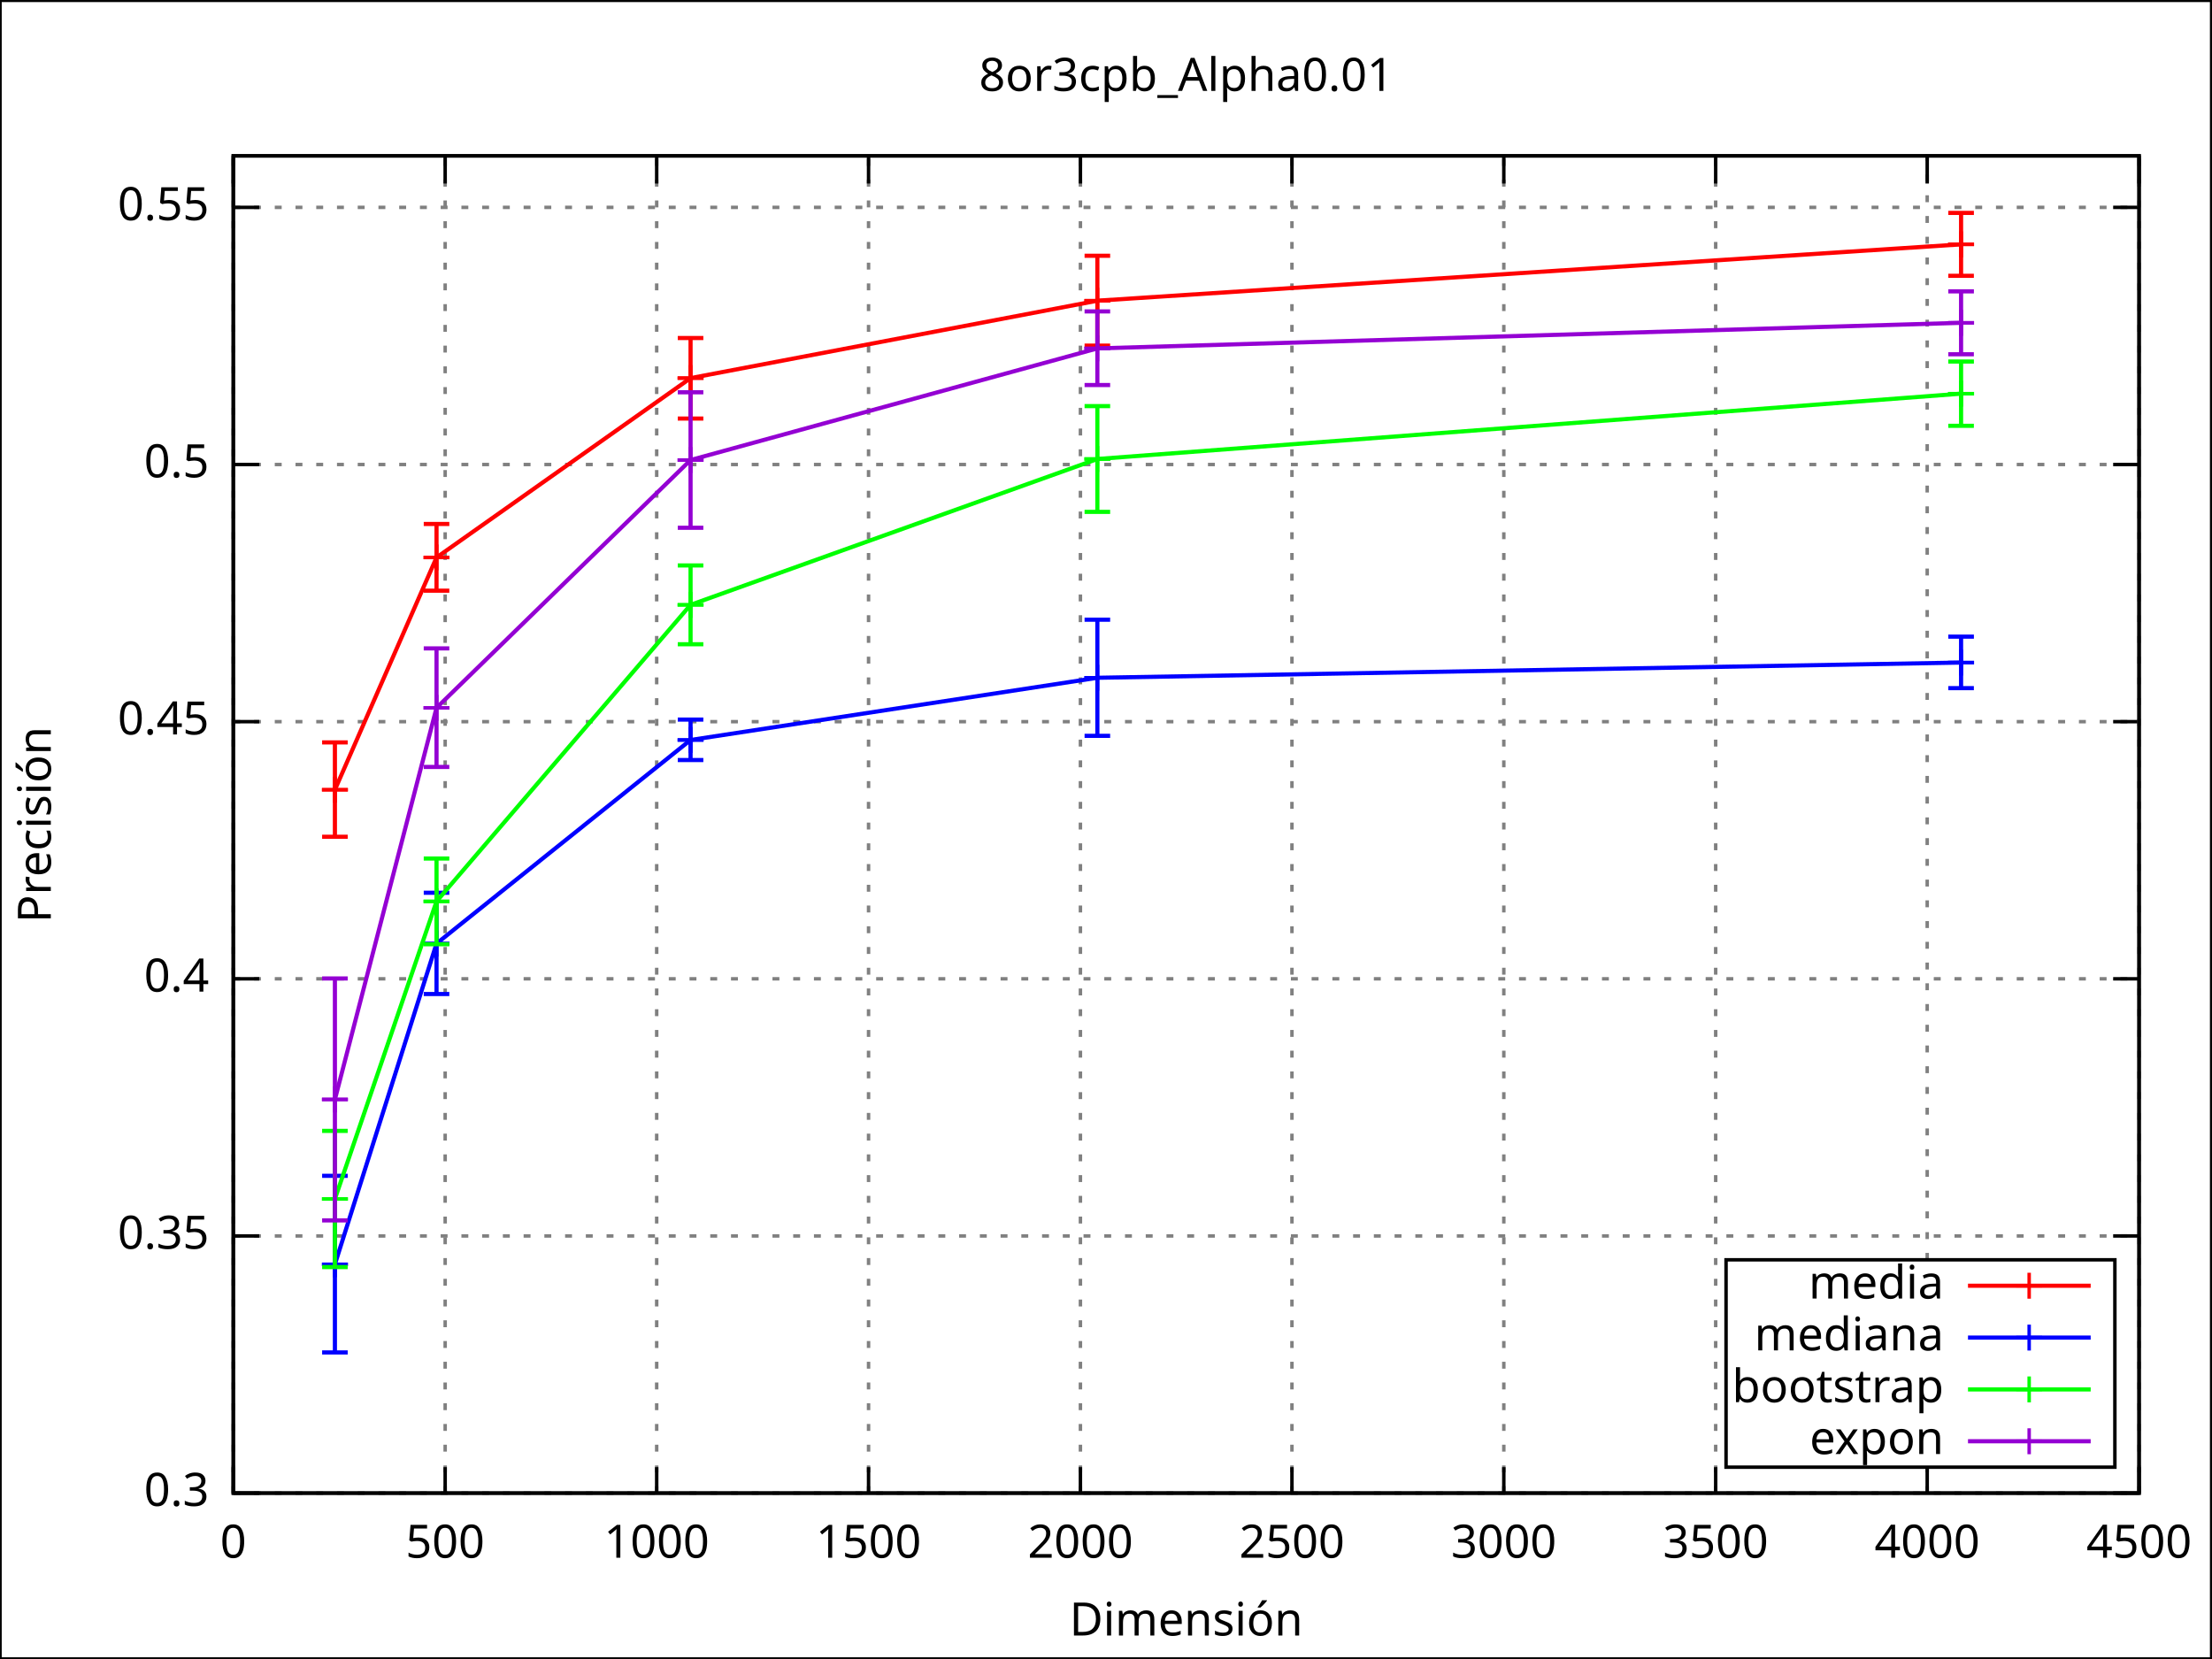
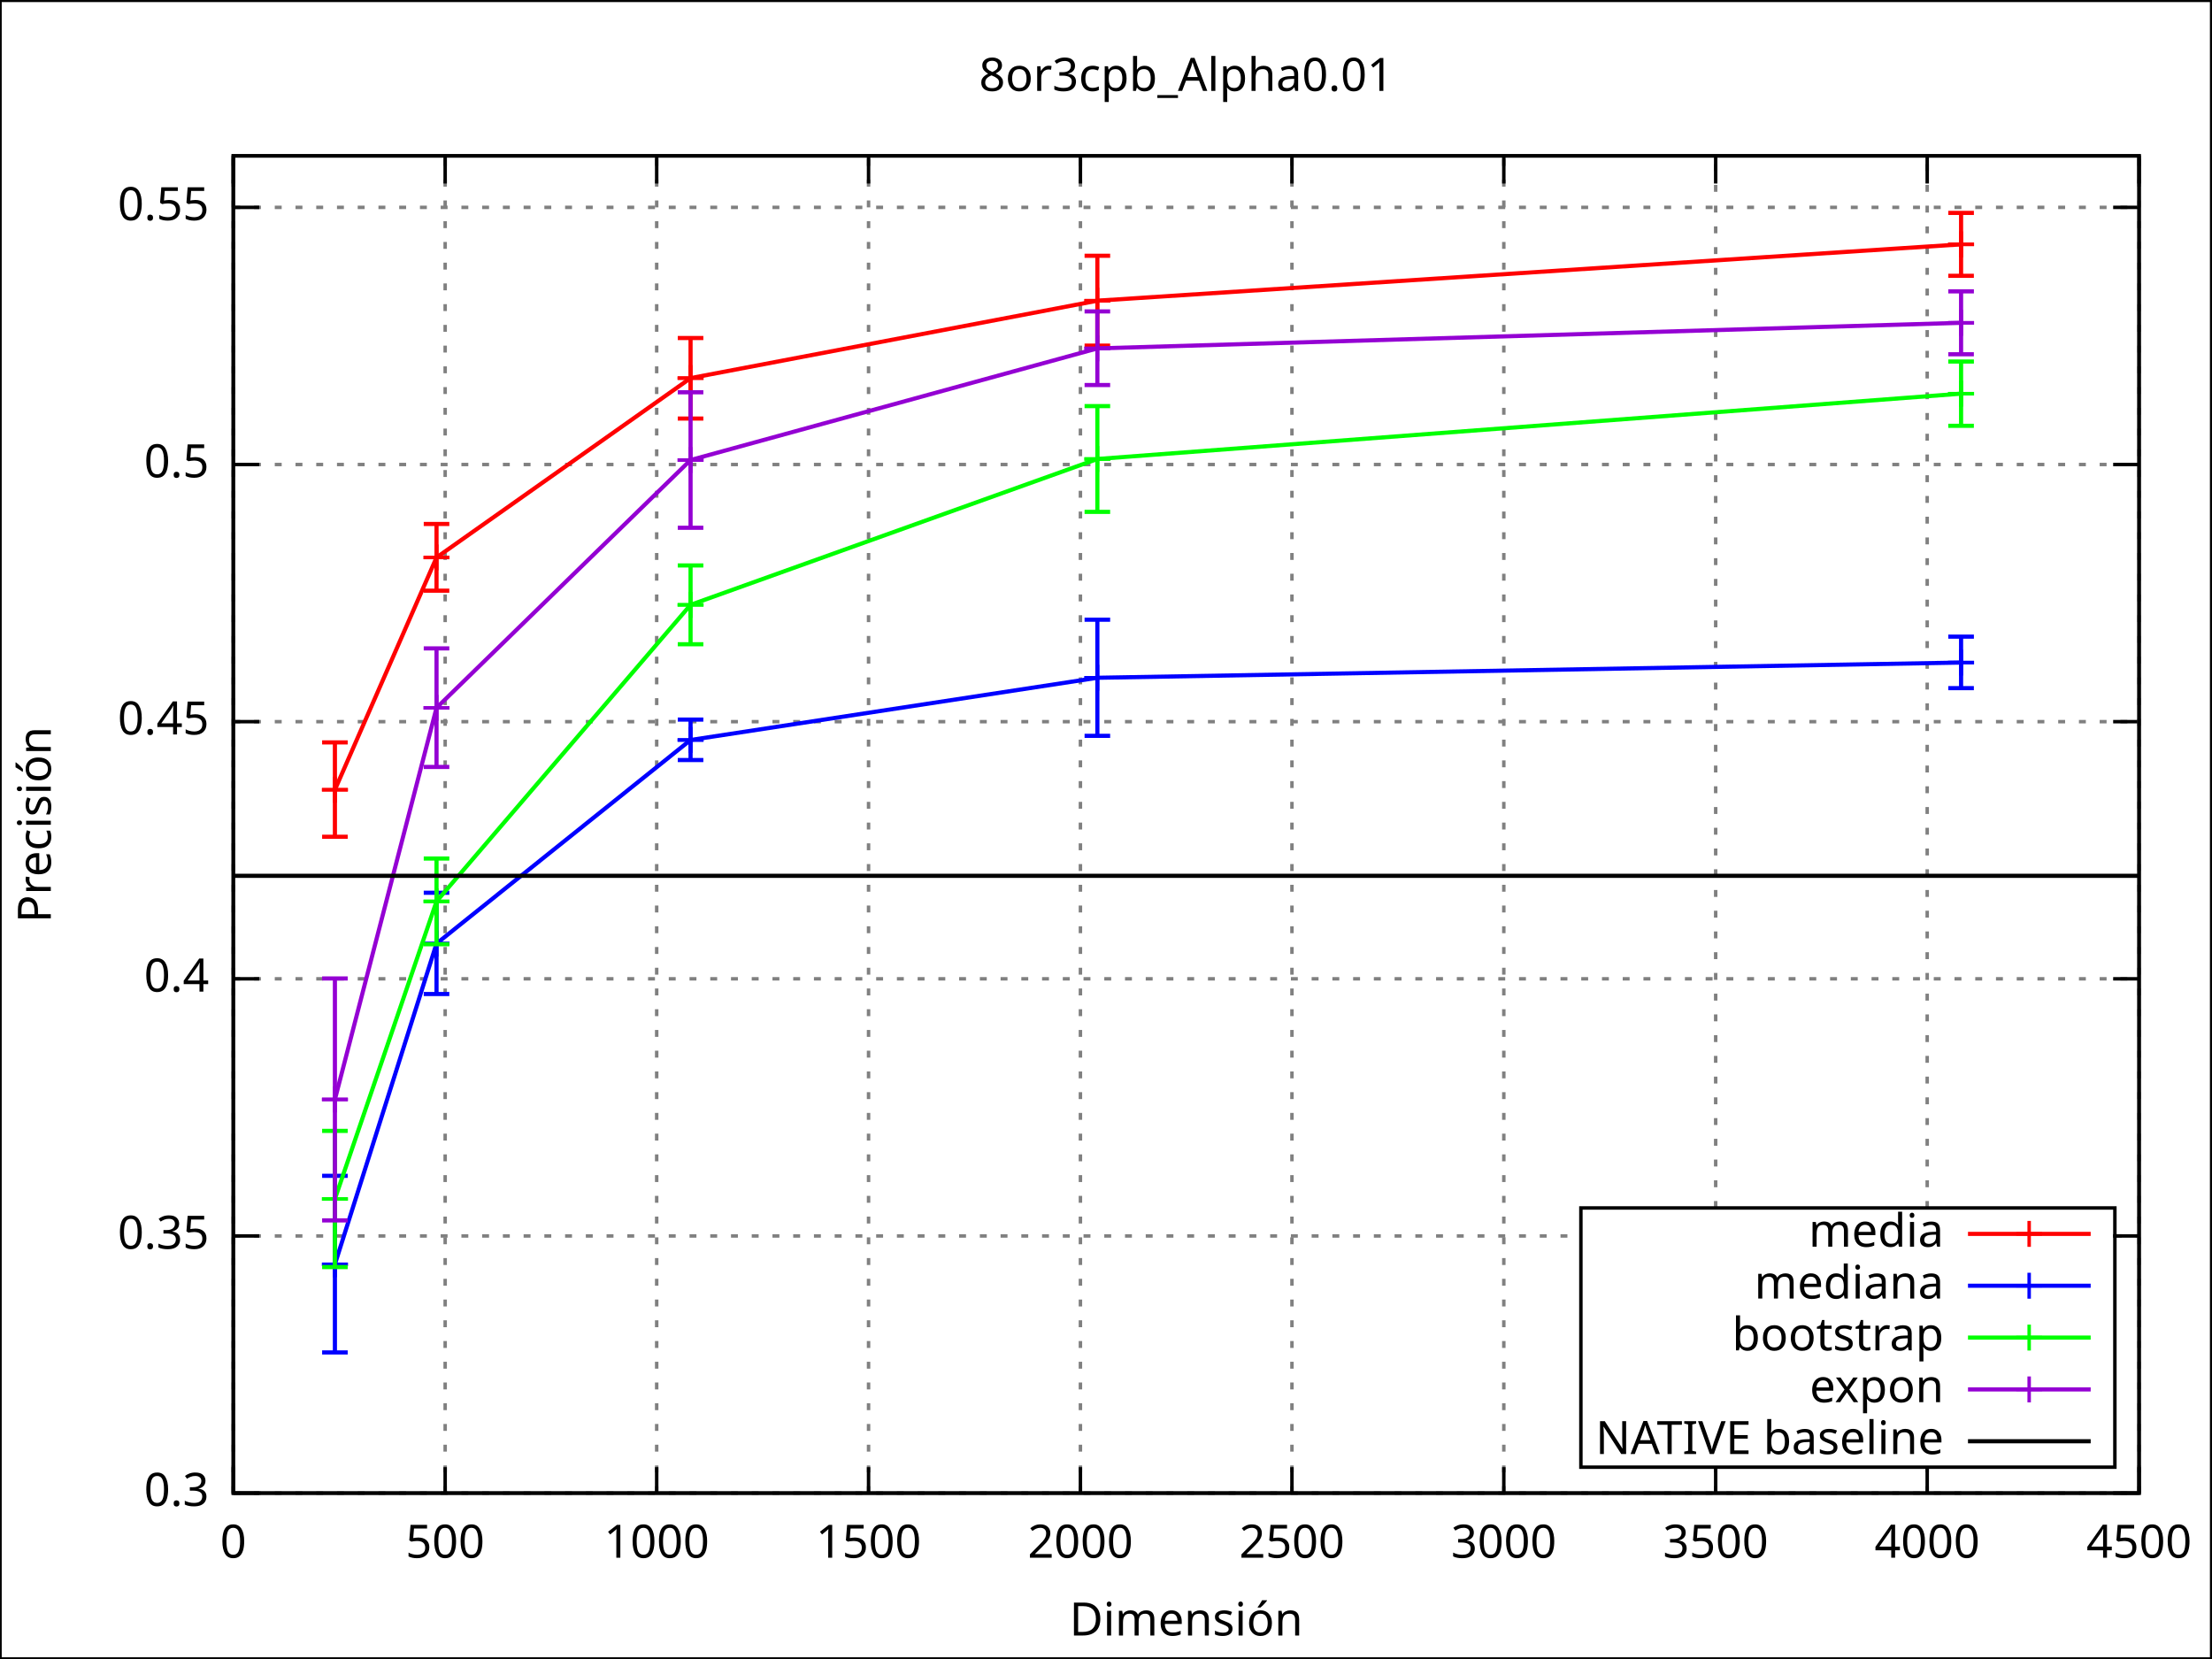
<svg xmlns="http://www.w3.org/2000/svg" xmlns:xlink="http://www.w3.org/1999/xlink" width="640" height="480" viewBox="0 0 640 480">
  <g id="gnuplot_canvas">
    <rect x="0" y="0" width="640" height="480" fill="none" />
    <defs>
      <circle id="gpDot" r="0.5" stroke-width="0.5" />
      <path id="gpPt0" stroke-width="0.267" stroke="currentColor" d="M-1,0 h2 M0,-1 v2" />
      <path id="gpPt1" stroke-width="0.267" stroke="currentColor" d="M-1,-1 L1,1 M1,-1 L-1,1" />
      <path id="gpPt2" stroke-width="0.267" stroke="currentColor" d="M-1,0 L1,0 M0,-1 L0,1 M-1,-1 L1,1 M-1,1 L1,-1" />
      <rect id="gpPt3" stroke-width="0.267" stroke="currentColor" x="-1" y="-1" width="2" height="2" />
      <rect id="gpPt4" stroke-width="0.267" stroke="currentColor" fill="currentColor" x="-1" y="-1" width="2" height="2" />
      <circle id="gpPt5" stroke-width="0.267" stroke="currentColor" cx="0" cy="0" r="1" />
      <use xlink:href="#gpPt5" id="gpPt6" fill="currentColor" stroke="none" />
      <path id="gpPt7" stroke-width="0.267" stroke="currentColor" d="M0,-1.33 L-1.33,0.67 L1.33,0.67 z" />
      <use xlink:href="#gpPt7" id="gpPt8" fill="currentColor" stroke="none" />
      <use xlink:href="#gpPt7" id="gpPt9" stroke="currentColor" transform="rotate(180)" />
      <use xlink:href="#gpPt9" id="gpPt10" fill="currentColor" stroke="none" />
      <use xlink:href="#gpPt3" id="gpPt11" stroke="currentColor" transform="rotate(45)" />
      <use xlink:href="#gpPt11" id="gpPt12" fill="currentColor" stroke="none" />
    </defs>
    <g style="fill:none; color:white; stroke:currentColor; stroke-width:1.00; stroke-linecap:butt; stroke-linejoin:miter">
</g>
    <g style="fill:none; color:black; stroke:currentColor; stroke-width:1.00; stroke-linecap:butt; stroke-linejoin:miter">
      <g style="stroke:none; shape-rendering:crispEdges">
        <polygon fill="rgb(255, 255, 255)" points="0.0,480.0 639.9,480.0 639.9,0.1 0.0,0.1 " />
      </g>
      <path stroke="black" d="M0.0,480.0 L0.0,0.1 L639.9,0.1 L639.9,480.0 L0.0,480.0  h0.01" />
    </g>
    <g style="fill:none; color:gray; stroke:currentColor; stroke-width:1.00; stroke-linecap:butt; stroke-linejoin:miter">
      <path stroke="gray" stroke-dasharray=" 2,4" class="gridline" d="M67.5,432.0 L618.9,432.0  h0.01" />
    </g>
    <g style="fill:none; color:black; stroke:currentColor; stroke-width:1.00; stroke-linecap:butt; stroke-linejoin:miter">
      <path stroke="black" d="M67.5,432.0 L75.0,432.0 M618.9,432.0 L611.4,432.0  h0.01" />
      <g transform="translate(60.5,435.7)" style="stroke:none; fill:black; font-family:Verdana; font-size:10.00pt; text-anchor:end">
        <text> 0.3</text>
      </g>
    </g>
    <g style="fill:none; color:gray; stroke:currentColor; stroke-width:1.00; stroke-linecap:butt; stroke-linejoin:miter">
-       <path stroke="gray" stroke-dasharray=" 2,4" class="gridline" d="M67.5,357.6 L618.9,357.6  h0.01" />
+       <path stroke="gray" stroke-dasharray=" 2,4" class="gridline" d="M67.5,357.6 L457.4,357.6 M611.9,357.6 L618.9,357.6  h0.01" />
    </g>
    <g style="fill:none; color:black; stroke:currentColor; stroke-width:1.00; stroke-linecap:butt; stroke-linejoin:miter">
      <path stroke="black" d="M67.5,357.6 L75.0,357.6 M618.9,357.6 L611.4,357.6  h0.01" />
      <g transform="translate(60.5,361.3)" style="stroke:none; fill:black; font-family:Verdana; font-size:10.00pt; text-anchor:end">
        <text> 0.35</text>
      </g>
    </g>
    <g style="fill:none; color:gray; stroke:currentColor; stroke-width:1.00; stroke-linecap:butt; stroke-linejoin:miter">
      <path stroke="gray" stroke-dasharray=" 2,4" class="gridline" d="M67.5,283.2 L618.9,283.2  h0.01" />
    </g>
    <g style="fill:none; color:black; stroke:currentColor; stroke-width:1.00; stroke-linecap:butt; stroke-linejoin:miter">
      <path stroke="black" d="M67.5,283.2 L75.0,283.2 M618.9,283.2 L611.4,283.2  h0.01" />
      <g transform="translate(60.5,286.9)" style="stroke:none; fill:black; font-family:Verdana; font-size:10.00pt; text-anchor:end">
        <text> 0.4</text>
      </g>
    </g>
    <g style="fill:none; color:gray; stroke:currentColor; stroke-width:1.00; stroke-linecap:butt; stroke-linejoin:miter">
      <path stroke="gray" stroke-dasharray=" 2,4" class="gridline" d="M67.5,208.8 L618.9,208.8  h0.01" />
    </g>
    <g style="fill:none; color:black; stroke:currentColor; stroke-width:1.00; stroke-linecap:butt; stroke-linejoin:miter">
      <path stroke="black" d="M67.5,208.8 L75.0,208.8 M618.9,208.8 L611.4,208.8  h0.01" />
      <g transform="translate(60.5,212.5)" style="stroke:none; fill:black; font-family:Verdana; font-size:10.00pt; text-anchor:end">
        <text> 0.45</text>
      </g>
    </g>
    <g style="fill:none; color:gray; stroke:currentColor; stroke-width:1.00; stroke-linecap:butt; stroke-linejoin:miter">
      <path stroke="gray" stroke-dasharray=" 2,4" class="gridline" d="M67.5,134.4 L618.9,134.4  h0.01" />
    </g>
    <g style="fill:none; color:black; stroke:currentColor; stroke-width:1.00; stroke-linecap:butt; stroke-linejoin:miter">
      <path stroke="black" d="M67.5,134.4 L75.0,134.4 M618.9,134.4 L611.4,134.4  h0.01" />
      <g transform="translate(60.5,138.1)" style="stroke:none; fill:black; font-family:Verdana; font-size:10.00pt; text-anchor:end">
        <text> 0.5</text>
      </g>
    </g>
    <g style="fill:none; color:gray; stroke:currentColor; stroke-width:1.00; stroke-linecap:butt; stroke-linejoin:miter">
      <path stroke="gray" stroke-dasharray=" 2,4" class="gridline" d="M67.5,60.0 L618.9,60.0  h0.01" />
    </g>
    <g style="fill:none; color:black; stroke:currentColor; stroke-width:1.00; stroke-linecap:butt; stroke-linejoin:miter">
      <path stroke="black" d="M67.5,60.0 L75.0,60.0 M618.9,60.0 L611.4,60.0  h0.01" />
      <g transform="translate(60.5,63.7)" style="stroke:none; fill:black; font-family:Verdana; font-size:10.00pt; text-anchor:end">
        <text> 0.55</text>
      </g>
    </g>
    <g style="fill:none; color:gray; stroke:currentColor; stroke-width:1.00; stroke-linecap:butt; stroke-linejoin:miter">
      <path stroke="gray" stroke-dasharray=" 2,4" class="gridline" d="M67.5,432.0 L67.5,45.1  h0.01" />
    </g>
    <g style="fill:none; color:black; stroke:currentColor; stroke-width:1.00; stroke-linecap:butt; stroke-linejoin:miter">
      <path stroke="black" d="M67.5,432.0 L67.5,424.5 M67.5,45.1 L67.5,52.6  h0.01" />
      <g transform="translate(67.5,450.7)" style="stroke:none; fill:black; font-family:Verdana; font-size:10.00pt; text-anchor:middle">
        <text> 0</text>
      </g>
    </g>
    <g style="fill:none; color:gray; stroke:currentColor; stroke-width:1.00; stroke-linecap:butt; stroke-linejoin:miter">
      <path stroke="gray" stroke-dasharray=" 2,4" class="gridline" d="M128.8,432.0 L128.8,45.1  h0.01" />
    </g>
    <g style="fill:none; color:black; stroke:currentColor; stroke-width:1.00; stroke-linecap:butt; stroke-linejoin:miter">
      <path stroke="black" d="M128.8,432.0 L128.8,424.5 M128.8,45.1 L128.8,52.6  h0.01" />
      <g transform="translate(128.8,450.7)" style="stroke:none; fill:black; font-family:Verdana; font-size:10.00pt; text-anchor:middle">
        <text> 500</text>
      </g>
    </g>
    <g style="fill:none; color:gray; stroke:currentColor; stroke-width:1.00; stroke-linecap:butt; stroke-linejoin:miter">
      <path stroke="gray" stroke-dasharray=" 2,4" class="gridline" d="M190.0,432.0 L190.0,45.1  h0.01" />
    </g>
    <g style="fill:none; color:black; stroke:currentColor; stroke-width:1.00; stroke-linecap:butt; stroke-linejoin:miter">
      <path stroke="black" d="M190.0,432.0 L190.0,424.5 M190.0,45.1 L190.0,52.6  h0.01" />
      <g transform="translate(190.0,450.7)" style="stroke:none; fill:black; font-family:Verdana; font-size:10.00pt; text-anchor:middle">
        <text> 1000</text>
      </g>
    </g>
    <g style="fill:none; color:gray; stroke:currentColor; stroke-width:1.00; stroke-linecap:butt; stroke-linejoin:miter">
      <path stroke="gray" stroke-dasharray=" 2,4" class="gridline" d="M251.3,432.0 L251.3,45.1  h0.01" />
    </g>
    <g style="fill:none; color:black; stroke:currentColor; stroke-width:1.00; stroke-linecap:butt; stroke-linejoin:miter">
      <path stroke="black" d="M251.3,432.0 L251.3,424.5 M251.3,45.1 L251.3,52.6  h0.01" />
      <g transform="translate(251.3,450.7)" style="stroke:none; fill:black; font-family:Verdana; font-size:10.00pt; text-anchor:middle">
        <text> 1500</text>
      </g>
    </g>
    <g style="fill:none; color:gray; stroke:currentColor; stroke-width:1.00; stroke-linecap:butt; stroke-linejoin:miter">
      <path stroke="gray" stroke-dasharray=" 2,4" class="gridline" d="M312.6,432.0 L312.6,45.1  h0.01" />
    </g>
    <g style="fill:none; color:black; stroke:currentColor; stroke-width:1.00; stroke-linecap:butt; stroke-linejoin:miter">
      <path stroke="black" d="M312.6,432.0 L312.6,424.5 M312.6,45.1 L312.6,52.6  h0.01" />
      <g transform="translate(312.6,450.7)" style="stroke:none; fill:black; font-family:Verdana; font-size:10.00pt; text-anchor:middle">
        <text> 2000</text>
      </g>
    </g>
    <g style="fill:none; color:gray; stroke:currentColor; stroke-width:1.00; stroke-linecap:butt; stroke-linejoin:miter">
      <path stroke="gray" stroke-dasharray=" 2,4" class="gridline" d="M373.8,432.0 L373.8,45.1  h0.01" />
    </g>
    <g style="fill:none; color:black; stroke:currentColor; stroke-width:1.00; stroke-linecap:butt; stroke-linejoin:miter">
      <path stroke="black" d="M373.8,432.0 L373.8,424.5 M373.8,45.1 L373.8,52.6  h0.01" />
      <g transform="translate(373.8,450.7)" style="stroke:none; fill:black; font-family:Verdana; font-size:10.00pt; text-anchor:middle">
        <text> 2500</text>
      </g>
    </g>
    <g style="fill:none; color:gray; stroke:currentColor; stroke-width:1.00; stroke-linecap:butt; stroke-linejoin:miter">
      <path stroke="gray" stroke-dasharray=" 2,4" class="gridline" d="M435.1,432.0 L435.1,45.1  h0.01" />
    </g>
    <g style="fill:none; color:black; stroke:currentColor; stroke-width:1.00; stroke-linecap:butt; stroke-linejoin:miter">
      <path stroke="black" d="M435.1,432.0 L435.1,424.5 M435.1,45.1 L435.1,52.6  h0.01" />
      <g transform="translate(435.1,450.7)" style="stroke:none; fill:black; font-family:Verdana; font-size:10.00pt; text-anchor:middle">
        <text> 3000</text>
      </g>
    </g>
    <g style="fill:none; color:gray; stroke:currentColor; stroke-width:1.00; stroke-linecap:butt; stroke-linejoin:miter">
-       <path stroke="gray" stroke-dasharray=" 2,4" class="gridline" d="M496.4,432.0 L496.4,45.1  h0.01" />
+       <path stroke="gray" stroke-dasharray=" 2,4" class="gridline" d="M496.4,432.0 L496.4,424.5 M496.4,349.5 L496.4,45.1  h0.01" />
    </g>
    <g style="fill:none; color:black; stroke:currentColor; stroke-width:1.00; stroke-linecap:butt; stroke-linejoin:miter">
      <path stroke="black" d="M496.4,432.0 L496.4,424.5 M496.4,45.1 L496.4,52.6  h0.01" />
      <g transform="translate(496.4,450.7)" style="stroke:none; fill:black; font-family:Verdana; font-size:10.00pt; text-anchor:middle">
        <text> 3500</text>
      </g>
    </g>
    <g style="fill:none; color:gray; stroke:currentColor; stroke-width:1.00; stroke-linecap:butt; stroke-linejoin:miter">
-       <path stroke="gray" stroke-dasharray=" 2,4" class="gridline" d="M557.6,432.0 L557.6,424.5 M557.6,364.5 L557.6,45.1  h0.01" />
+       <path stroke="gray" stroke-dasharray=" 2,4" class="gridline" d="M557.6,432.0 L557.6,424.5 M557.6,349.5 L557.6,45.1  h0.01" />
    </g>
    <g style="fill:none; color:black; stroke:currentColor; stroke-width:1.00; stroke-linecap:butt; stroke-linejoin:miter">
      <path stroke="black" d="M557.6,432.0 L557.6,424.5 M557.6,45.1 L557.6,52.6  h0.01" />
      <g transform="translate(557.6,450.7)" style="stroke:none; fill:black; font-family:Verdana; font-size:10.00pt; text-anchor:middle">
        <text> 4000</text>
      </g>
    </g>
    <g style="fill:none; color:gray; stroke:currentColor; stroke-width:1.00; stroke-linecap:butt; stroke-linejoin:miter">
      <path stroke="gray" stroke-dasharray=" 2,4" class="gridline" d="M618.9,432.0 L618.9,45.1  h0.01" />
    </g>
    <g style="fill:none; color:black; stroke:currentColor; stroke-width:1.00; stroke-linecap:butt; stroke-linejoin:miter">
      <path stroke="black" d="M618.9,432.0 L618.9,424.5 M618.9,45.1 L618.9,52.6  h0.01" />
      <g transform="translate(618.9,450.7)" style="stroke:none; fill:black; font-family:Verdana; font-size:10.00pt; text-anchor:middle">
        <text> 4500</text>
      </g>
      <path stroke="black" d="M67.5,45.1 L67.5,432.0 L618.9,432.0 L618.9,45.1 L67.5,45.1 Z  h0.01" />
      <g transform="translate(14.7,238.6) rotate(270)" style="stroke:none; fill:black; font-family:Verdana; font-size:10.00pt; text-anchor:middle">
        <text>Precisión</text>
      </g>
      <g transform="translate(343.2,473.2)" style="stroke:none; fill:black; font-family:Verdana; font-size:10.00pt; text-anchor:middle">
        <text>Dimensión</text>
      </g>
      <g transform="translate(343.2,26.3)" style="stroke:none; fill:black; font-family:Verdana; font-size:10.00pt; text-anchor:middle">
        <text>8or3cpb_Alpha0.01</text>
      </g>
-       <path stroke="black" d="M499.4,424.5 L499.4,364.5 L611.9,364.5 L611.9,424.5 L499.4,424.5 Z  h0.01" />
+       <path stroke="black" d="M457.4,424.5 L457.4,349.5 L611.9,349.5 L611.9,424.5 L457.4,424.5 Z  h0.01" />
    </g>
    <g id="gnuplot_plot_1">
      <g style="fill:none; color:white; stroke:black; stroke-width:1.20; stroke-linecap:butt; stroke-linejoin:miter">
</g>
      <g style="fill:none; color:red; stroke:currentColor; stroke-width:1.20; stroke-linecap:butt; stroke-linejoin:miter">
-         <g transform="translate(562.4,375.7)" style="stroke:none; fill:black; font-family:Verdana; font-size:10.00pt; text-anchor:end">
+         <g transform="translate(562.4,360.7)" style="stroke:none; fill:black; font-family:Verdana; font-size:10.00pt; text-anchor:end">
          <text>media</text>
        </g>
-         <path stroke="rgb(255,   0,   0)" d="M569.4,372.0 L604.9,372.0 M96.9,228.5 L126.3,161.3 L199.8,109.4 L317.5,87.0 L567.4,70.7  h0.01" />
+         <path stroke="rgb(255,   0,   0)" d="M569.4,357.0 L604.9,357.0 M96.9,228.5 L126.3,161.3 L199.8,109.4 L317.5,87.0 L567.4,70.7  h0.01" />
        <use xlink:href="#gpPt0" transform="translate(96.9,228.5) scale(3.75)" color="rgb(255,   0,   0)" />
        <use xlink:href="#gpPt0" transform="translate(126.3,161.3) scale(3.75)" color="rgb(255,   0,   0)" />
        <use xlink:href="#gpPt0" transform="translate(199.8,109.4) scale(3.75)" color="rgb(255,   0,   0)" />
        <use xlink:href="#gpPt0" transform="translate(317.5,87.0) scale(3.75)" color="rgb(255,   0,   0)" />
        <use xlink:href="#gpPt0" transform="translate(567.4,70.7) scale(3.75)" color="rgb(255,   0,   0)" />
-         <use xlink:href="#gpPt0" transform="translate(587.1,372.0) scale(3.75)" color="rgb(255,   0,   0)" />
+         <use xlink:href="#gpPt0" transform="translate(587.1,357.0) scale(3.75)" color="rgb(255,   0,   0)" />
      </g>
    </g>
    <g id="gnuplot_plot_2">
      <g style="fill:none; color:red; stroke:currentColor; stroke-width:1.20; stroke-linecap:butt; stroke-linejoin:miter">
        <path stroke="rgb(255,   0,   0)" d="M96.9,242.1 L96.9,214.8 M93.2,242.1 L100.6,242.1 M93.2,214.8 L100.6,214.8 M126.3,170.9 L126.3,151.6    M122.6,170.9 L130.0,170.9 M122.6,151.6 L130.0,151.6 M199.8,121.1 L199.8,97.8 M196.1,121.1 L203.5,121.1    M196.1,97.8 L203.5,97.8 M317.5,100.0 L317.5,74.0 M313.8,100.0 L321.2,100.0 M313.8,74.0 L321.2,74.0    M567.4,79.8 L567.4,61.6 M563.7,79.8 L571.1,79.8 M563.7,61.6 L571.1,61.6  h0.01" />
        <use xlink:href="#gpPt0" transform="translate(96.9,228.5) scale(3.75)" color="rgb(255,   0,   0)" />
        <use xlink:href="#gpPt0" transform="translate(126.3,161.3) scale(3.75)" color="rgb(255,   0,   0)" />
        <use xlink:href="#gpPt0" transform="translate(199.8,109.4) scale(3.75)" color="rgb(255,   0,   0)" />
        <use xlink:href="#gpPt0" transform="translate(317.5,87.0) scale(3.75)" color="rgb(255,   0,   0)" />
        <use xlink:href="#gpPt0" transform="translate(567.4,70.7) scale(3.75)" color="rgb(255,   0,   0)" />
      </g>
    </g>
    <g id="gnuplot_plot_3">
      <g style="fill:none; color:red; stroke:currentColor; stroke-width:1.20; stroke-linecap:butt; stroke-linejoin:miter">
-         <g transform="translate(562.4,390.7)" style="stroke:none; fill:black; font-family:Verdana; font-size:10.00pt; text-anchor:end">
+         <g transform="translate(562.4,375.7)" style="stroke:none; fill:black; font-family:Verdana; font-size:10.00pt; text-anchor:end">
          <text>mediana</text>
        </g>
-         <path stroke="rgb(  0,   0, 255)" d="M569.4,387.0 L604.9,387.0 M96.9,365.8 L126.3,273.0 L199.8,214.1 L317.5,196.1 L567.4,191.7  h0.01" />
+         <path stroke="rgb(  0,   0, 255)" d="M569.4,372.0 L604.9,372.0 M96.9,365.8 L126.3,273.0 L199.8,214.1 L317.5,196.1 L567.4,191.7  h0.01" />
        <use xlink:href="#gpPt0" transform="translate(96.9,365.8) scale(3.75)" color="rgb(  0,   0, 255)" />
        <use xlink:href="#gpPt0" transform="translate(126.3,273.0) scale(3.75)" color="rgb(  0,   0, 255)" />
        <use xlink:href="#gpPt0" transform="translate(199.8,214.1) scale(3.75)" color="rgb(  0,   0, 255)" />
        <use xlink:href="#gpPt0" transform="translate(317.5,196.1) scale(3.75)" color="rgb(  0,   0, 255)" />
        <use xlink:href="#gpPt0" transform="translate(567.4,191.7) scale(3.75)" color="rgb(  0,   0, 255)" />
-         <use xlink:href="#gpPt0" transform="translate(587.1,387.0) scale(3.75)" color="rgb(  0,   0, 255)" />
+         <use xlink:href="#gpPt0" transform="translate(587.1,372.0) scale(3.75)" color="rgb(  0,   0, 255)" />
      </g>
    </g>
    <g id="gnuplot_plot_4">
      <g style="fill:none; color:red; stroke:currentColor; stroke-width:1.20; stroke-linecap:butt; stroke-linejoin:miter">
        <path stroke="rgb(  0,   0, 255)" d="M96.9,391.3 L96.9,340.2 M93.2,391.3 L100.6,391.3 M93.2,340.2 L100.6,340.2 M126.3,287.6 L126.3,258.3    M122.6,287.6 L130.0,287.6 M122.6,258.3 L130.0,258.3 M199.8,219.9 L199.8,208.2 M196.1,219.9 L203.5,219.9    M196.1,208.2 L203.5,208.2 M317.5,212.9 L317.5,179.3 M313.8,212.9 L321.2,212.9 M313.8,179.3 L321.2,179.3    M567.4,199.1 L567.4,184.2 M563.7,199.1 L571.1,199.1 M563.7,184.2 L571.1,184.2  h0.01" />
        <use xlink:href="#gpPt0" transform="translate(96.9,365.8) scale(3.75)" color="rgb(  0,   0, 255)" />
        <use xlink:href="#gpPt0" transform="translate(126.3,273.0) scale(3.75)" color="rgb(  0,   0, 255)" />
        <use xlink:href="#gpPt0" transform="translate(199.8,214.1) scale(3.75)" color="rgb(  0,   0, 255)" />
        <use xlink:href="#gpPt0" transform="translate(317.5,196.1) scale(3.75)" color="rgb(  0,   0, 255)" />
        <use xlink:href="#gpPt0" transform="translate(567.4,191.7) scale(3.75)" color="rgb(  0,   0, 255)" />
      </g>
    </g>
    <g id="gnuplot_plot_5">
      <g style="fill:none; color:red; stroke:currentColor; stroke-width:1.20; stroke-linecap:butt; stroke-linejoin:miter">
-         <g transform="translate(562.4,405.7)" style="stroke:none; fill:black; font-family:Verdana; font-size:10.00pt; text-anchor:end">
+         <g transform="translate(562.4,390.7)" style="stroke:none; fill:black; font-family:Verdana; font-size:10.00pt; text-anchor:end">
          <text>bootstrap</text>
        </g>
-         <path stroke="rgb(  0, 255,   0)" d="M569.4,402.0 L604.9,402.0 M96.9,346.9 L126.3,260.8 L199.8,175.0 L317.5,132.8 L567.4,113.9  h0.01" />
+         <path stroke="rgb(  0, 255,   0)" d="M569.4,387.0 L604.9,387.0 M96.9,346.9 L126.3,260.8 L199.8,175.0 L317.5,132.8 L567.4,113.9  h0.01" />
        <use xlink:href="#gpPt0" transform="translate(96.9,346.9) scale(3.75)" color="rgb(  0, 255,   0)" />
        <use xlink:href="#gpPt0" transform="translate(126.3,260.8) scale(3.75)" color="rgb(  0, 255,   0)" />
        <use xlink:href="#gpPt0" transform="translate(199.8,175.0) scale(3.75)" color="rgb(  0, 255,   0)" />
        <use xlink:href="#gpPt0" transform="translate(317.5,132.8) scale(3.75)" color="rgb(  0, 255,   0)" />
        <use xlink:href="#gpPt0" transform="translate(567.4,113.9) scale(3.75)" color="rgb(  0, 255,   0)" />
-         <use xlink:href="#gpPt0" transform="translate(587.1,402.0) scale(3.75)" color="rgb(  0, 255,   0)" />
+         <use xlink:href="#gpPt0" transform="translate(587.1,387.0) scale(3.75)" color="rgb(  0, 255,   0)" />
      </g>
    </g>
    <g id="gnuplot_plot_6">
      <g style="fill:none; color:red; stroke:currentColor; stroke-width:1.20; stroke-linecap:butt; stroke-linejoin:miter">
        <path stroke="rgb(  0, 255,   0)" d="M96.9,366.6 L96.9,327.2 M93.2,366.6 L100.6,366.6 M93.2,327.2 L100.6,327.2 M126.3,273.2 L126.3,248.4    M122.6,273.2 L130.0,273.2 M122.6,248.4 L130.0,248.4 M199.8,186.4 L199.8,163.6 M196.1,186.4 L203.5,186.4    M196.1,163.6 L203.5,163.6 M317.5,148.1 L317.5,117.5 M313.8,148.1 L321.2,148.1 M313.8,117.5 L321.2,117.5    M567.4,123.2 L567.4,104.6 M563.7,123.2 L571.1,123.2 M563.7,104.6 L571.1,104.6  h0.01" />
        <use xlink:href="#gpPt0" transform="translate(96.9,346.9) scale(3.75)" color="rgb(  0, 255,   0)" />
        <use xlink:href="#gpPt0" transform="translate(126.3,260.8) scale(3.75)" color="rgb(  0, 255,   0)" />
        <use xlink:href="#gpPt0" transform="translate(199.8,175.0) scale(3.75)" color="rgb(  0, 255,   0)" />
        <use xlink:href="#gpPt0" transform="translate(317.5,132.8) scale(3.75)" color="rgb(  0, 255,   0)" />
        <use xlink:href="#gpPt0" transform="translate(567.4,113.9) scale(3.75)" color="rgb(  0, 255,   0)" />
      </g>
    </g>
    <g id="gnuplot_plot_7">
      <g style="fill:none; color:red; stroke:currentColor; stroke-width:1.20; stroke-linecap:butt; stroke-linejoin:miter">
-         <g transform="translate(562.4,420.7)" style="stroke:none; fill:black; font-family:Verdana; font-size:10.00pt; text-anchor:end">
+         <g transform="translate(562.4,405.7)" style="stroke:none; fill:black; font-family:Verdana; font-size:10.00pt; text-anchor:end">
          <text>expon</text>
        </g>
-         <path stroke="rgb(148,   0, 211)" d="M569.4,417.0 L604.9,417.0 M96.9,318.1 L126.3,204.8 L199.8,133.1 L317.5,100.8 L567.4,93.4  h0.01" />
+         <path stroke="rgb(148,   0, 211)" d="M569.4,402.0 L604.9,402.0 M96.9,318.1 L126.3,204.8 L199.8,133.1 L317.5,100.8 L567.4,93.4  h0.01" />
        <use xlink:href="#gpPt0" transform="translate(96.9,318.1) scale(3.75)" color="rgb(148,   0, 211)" />
        <use xlink:href="#gpPt0" transform="translate(126.3,204.8) scale(3.75)" color="rgb(148,   0, 211)" />
        <use xlink:href="#gpPt0" transform="translate(199.8,133.1) scale(3.75)" color="rgb(148,   0, 211)" />
        <use xlink:href="#gpPt0" transform="translate(317.5,100.8) scale(3.75)" color="rgb(148,   0, 211)" />
        <use xlink:href="#gpPt0" transform="translate(567.4,93.4) scale(3.75)" color="rgb(148,   0, 211)" />
-         <use xlink:href="#gpPt0" transform="translate(587.1,417.0) scale(3.75)" color="rgb(148,   0, 211)" />
+         <use xlink:href="#gpPt0" transform="translate(587.1,402.0) scale(3.75)" color="rgb(148,   0, 211)" />
      </g>
    </g>
    <g id="gnuplot_plot_8">
      <g style="fill:none; color:red; stroke:currentColor; stroke-width:1.20; stroke-linecap:butt; stroke-linejoin:miter">
        <path stroke="rgb(148,   0, 211)" d="M96.9,353.1 L96.9,283.1 M93.2,353.1 L100.6,353.1 M93.2,283.1 L100.6,283.1 M126.3,221.9 L126.3,187.6    M122.6,221.9 L130.0,221.9 M122.6,187.6 L130.0,187.6 M199.8,152.7 L199.8,113.5 M196.1,152.7 L203.5,152.7    M196.1,113.5 L203.5,113.5 M317.5,111.4 L317.5,90.1 M313.8,111.4 L321.2,111.4 M313.8,90.1 L321.2,90.1    M567.4,102.5 L567.4,84.3 M563.7,102.5 L571.1,102.5 M563.7,84.3 L571.1,84.3  h0.01" />
        <use xlink:href="#gpPt0" transform="translate(96.9,318.1) scale(3.75)" color="rgb(148,   0, 211)" />
        <use xlink:href="#gpPt0" transform="translate(126.3,204.8) scale(3.75)" color="rgb(148,   0, 211)" />
        <use xlink:href="#gpPt0" transform="translate(199.8,133.1) scale(3.75)" color="rgb(148,   0, 211)" />
        <use xlink:href="#gpPt0" transform="translate(317.5,100.8) scale(3.75)" color="rgb(148,   0, 211)" />
        <use xlink:href="#gpPt0" transform="translate(567.4,93.4) scale(3.75)" color="rgb(148,   0, 211)" />
      </g>
    </g>
-     <g style="fill:none; color:white; stroke:rgb(148,   0, 211); stroke-width:1.00; stroke-linecap:butt; stroke-linejoin:miter">
+     <g id="gnuplot_plot_9">
+       <g style="fill:none; color:red; stroke:currentColor; stroke-width:1.20; stroke-linecap:butt; stroke-linejoin:miter">
+         <g transform="translate(562.4,420.7)" style="stroke:none; fill:black; font-family:Verdana; font-size:10.00pt; text-anchor:end">
+           <text>NATIVE baseline</text>
+         </g>
+         <path stroke="rgb(  0,   0,   0)" d="M569.4,417.0 L604.9,417.0 M67.5,253.4 L618.9,253.4  h0.01" />
+       </g>
+     </g>
+     <g style="fill:none; color:white; stroke:rgb(  0,   0,   0); stroke-width:1.00; stroke-linecap:butt; stroke-linejoin:miter">
</g>
    <g style="fill:none; color:black; stroke:currentColor; stroke-width:1.00; stroke-linecap:butt; stroke-linejoin:miter">
      <path stroke="black" d="M67.5,45.1 L67.5,432.0 L618.9,432.0 L618.9,45.1 L67.5,45.1 Z  h0.01" />
    </g>
  </g>
</svg>
